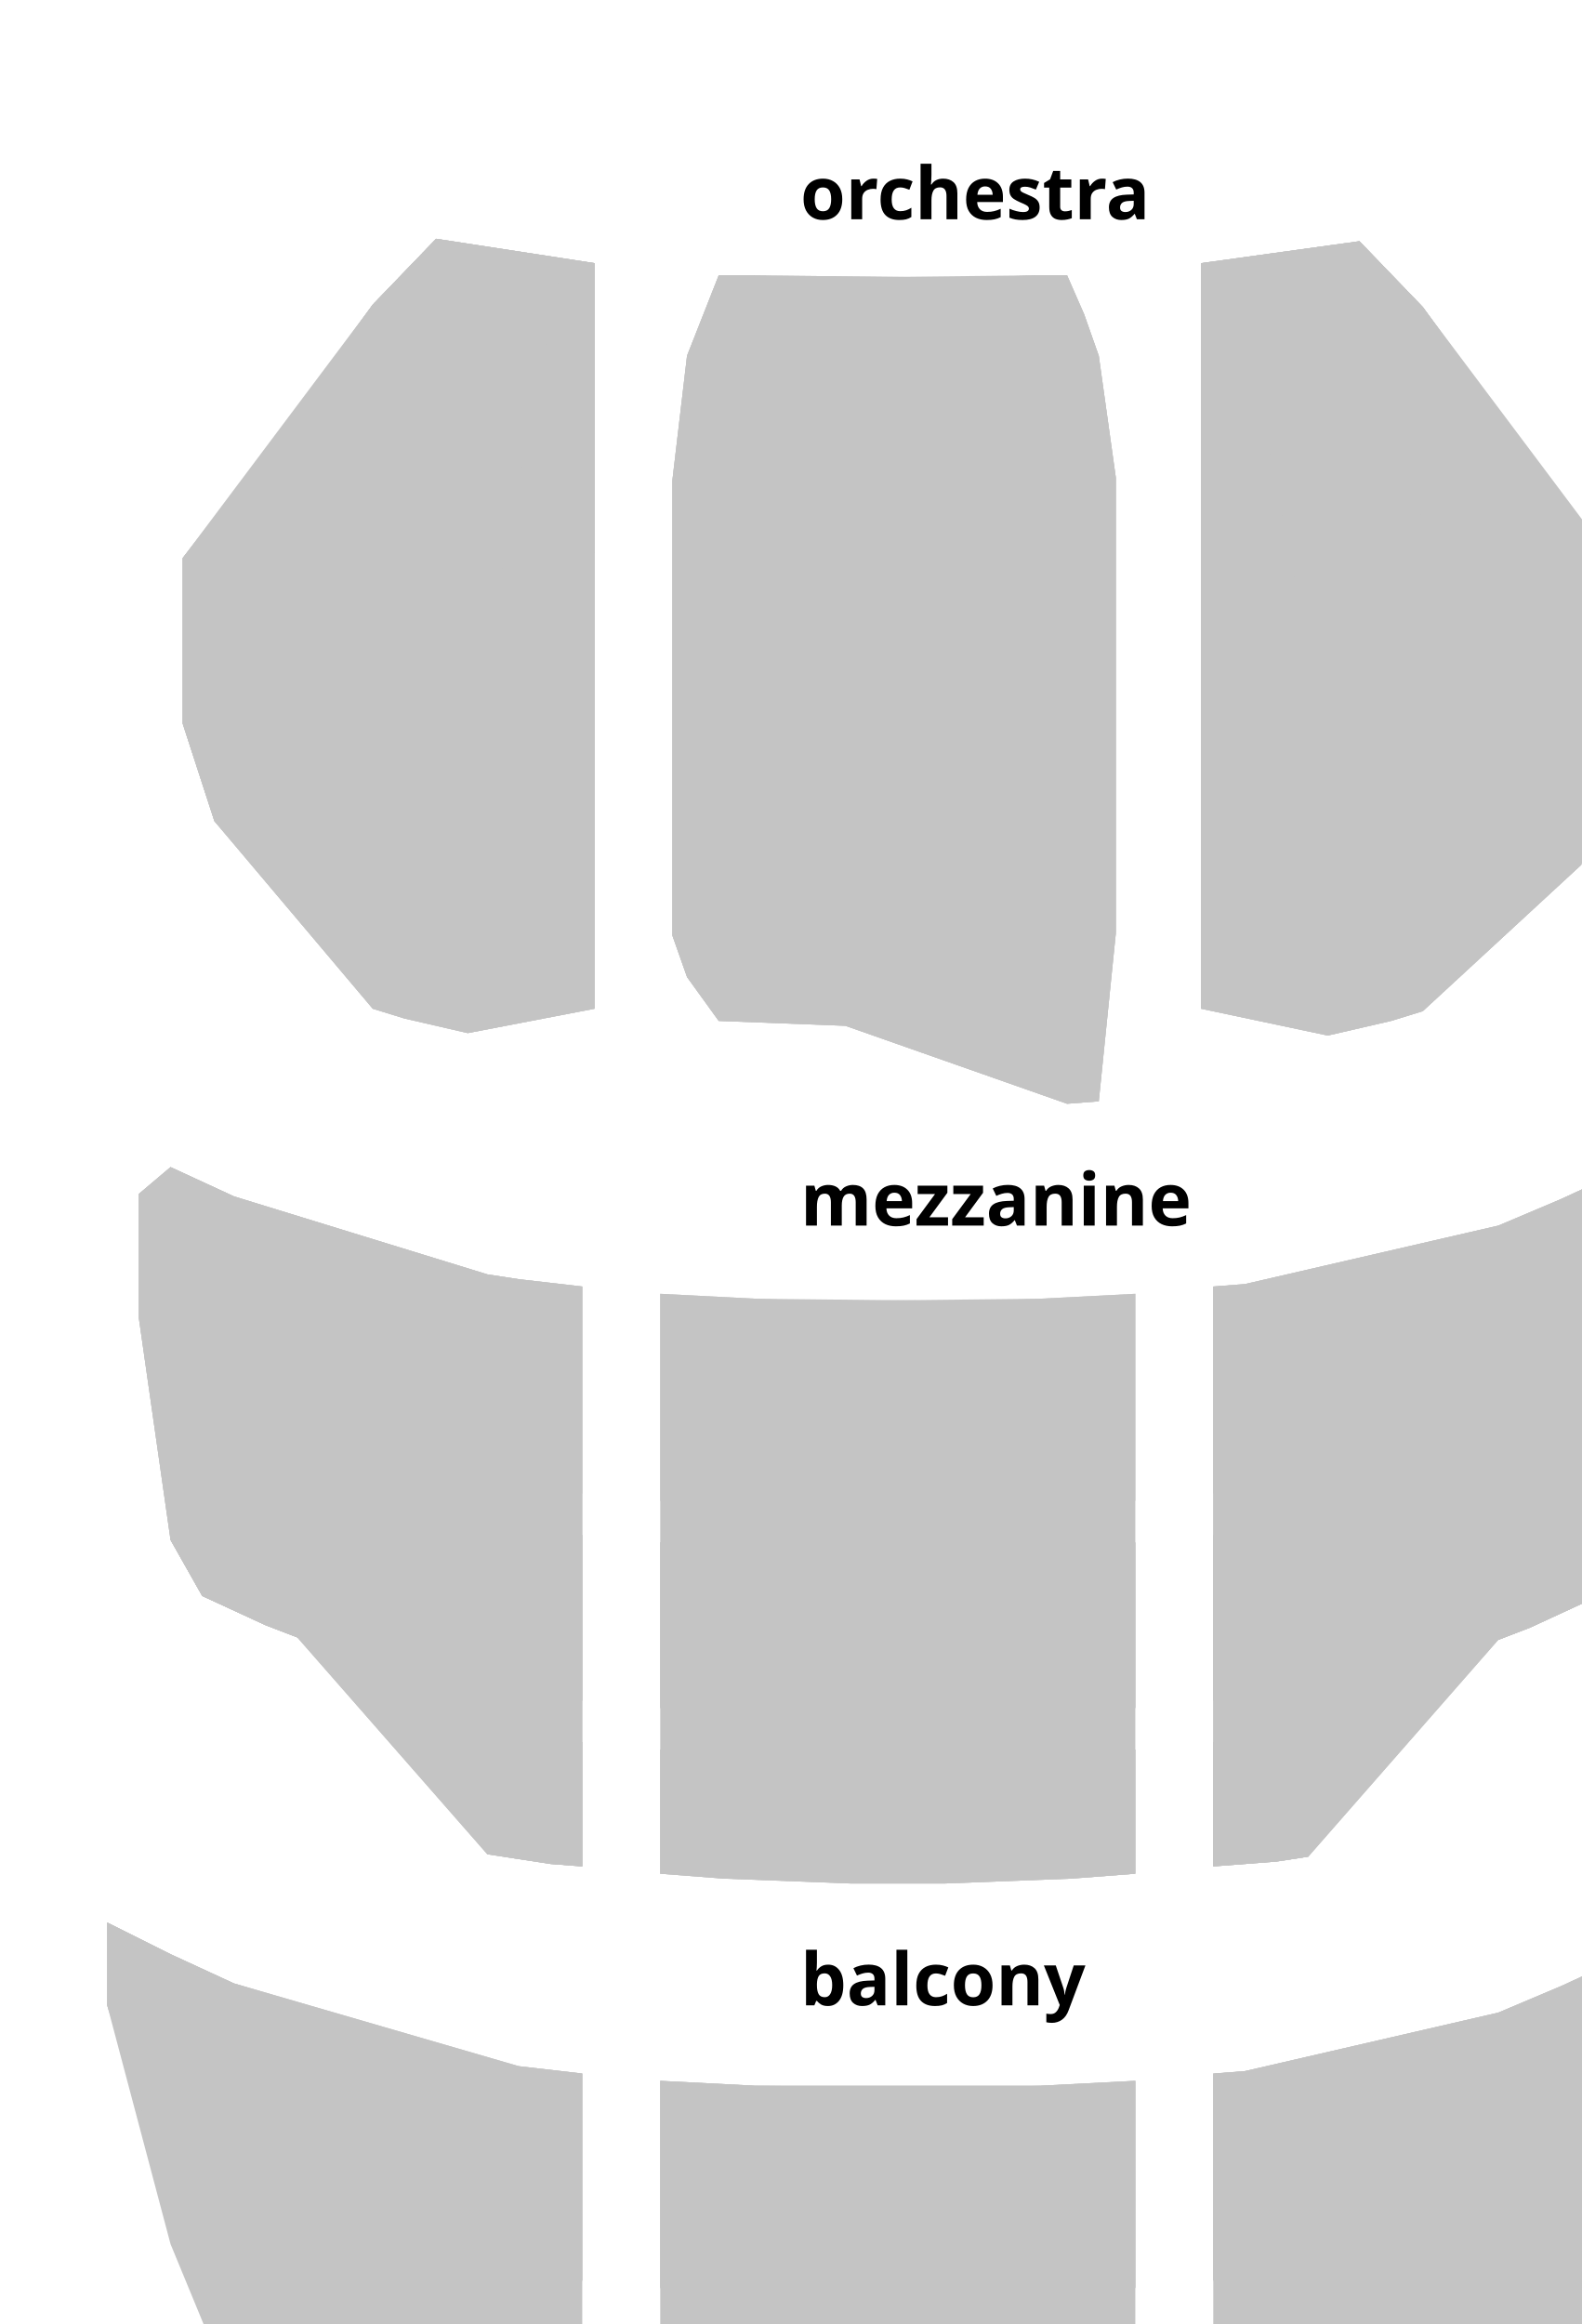
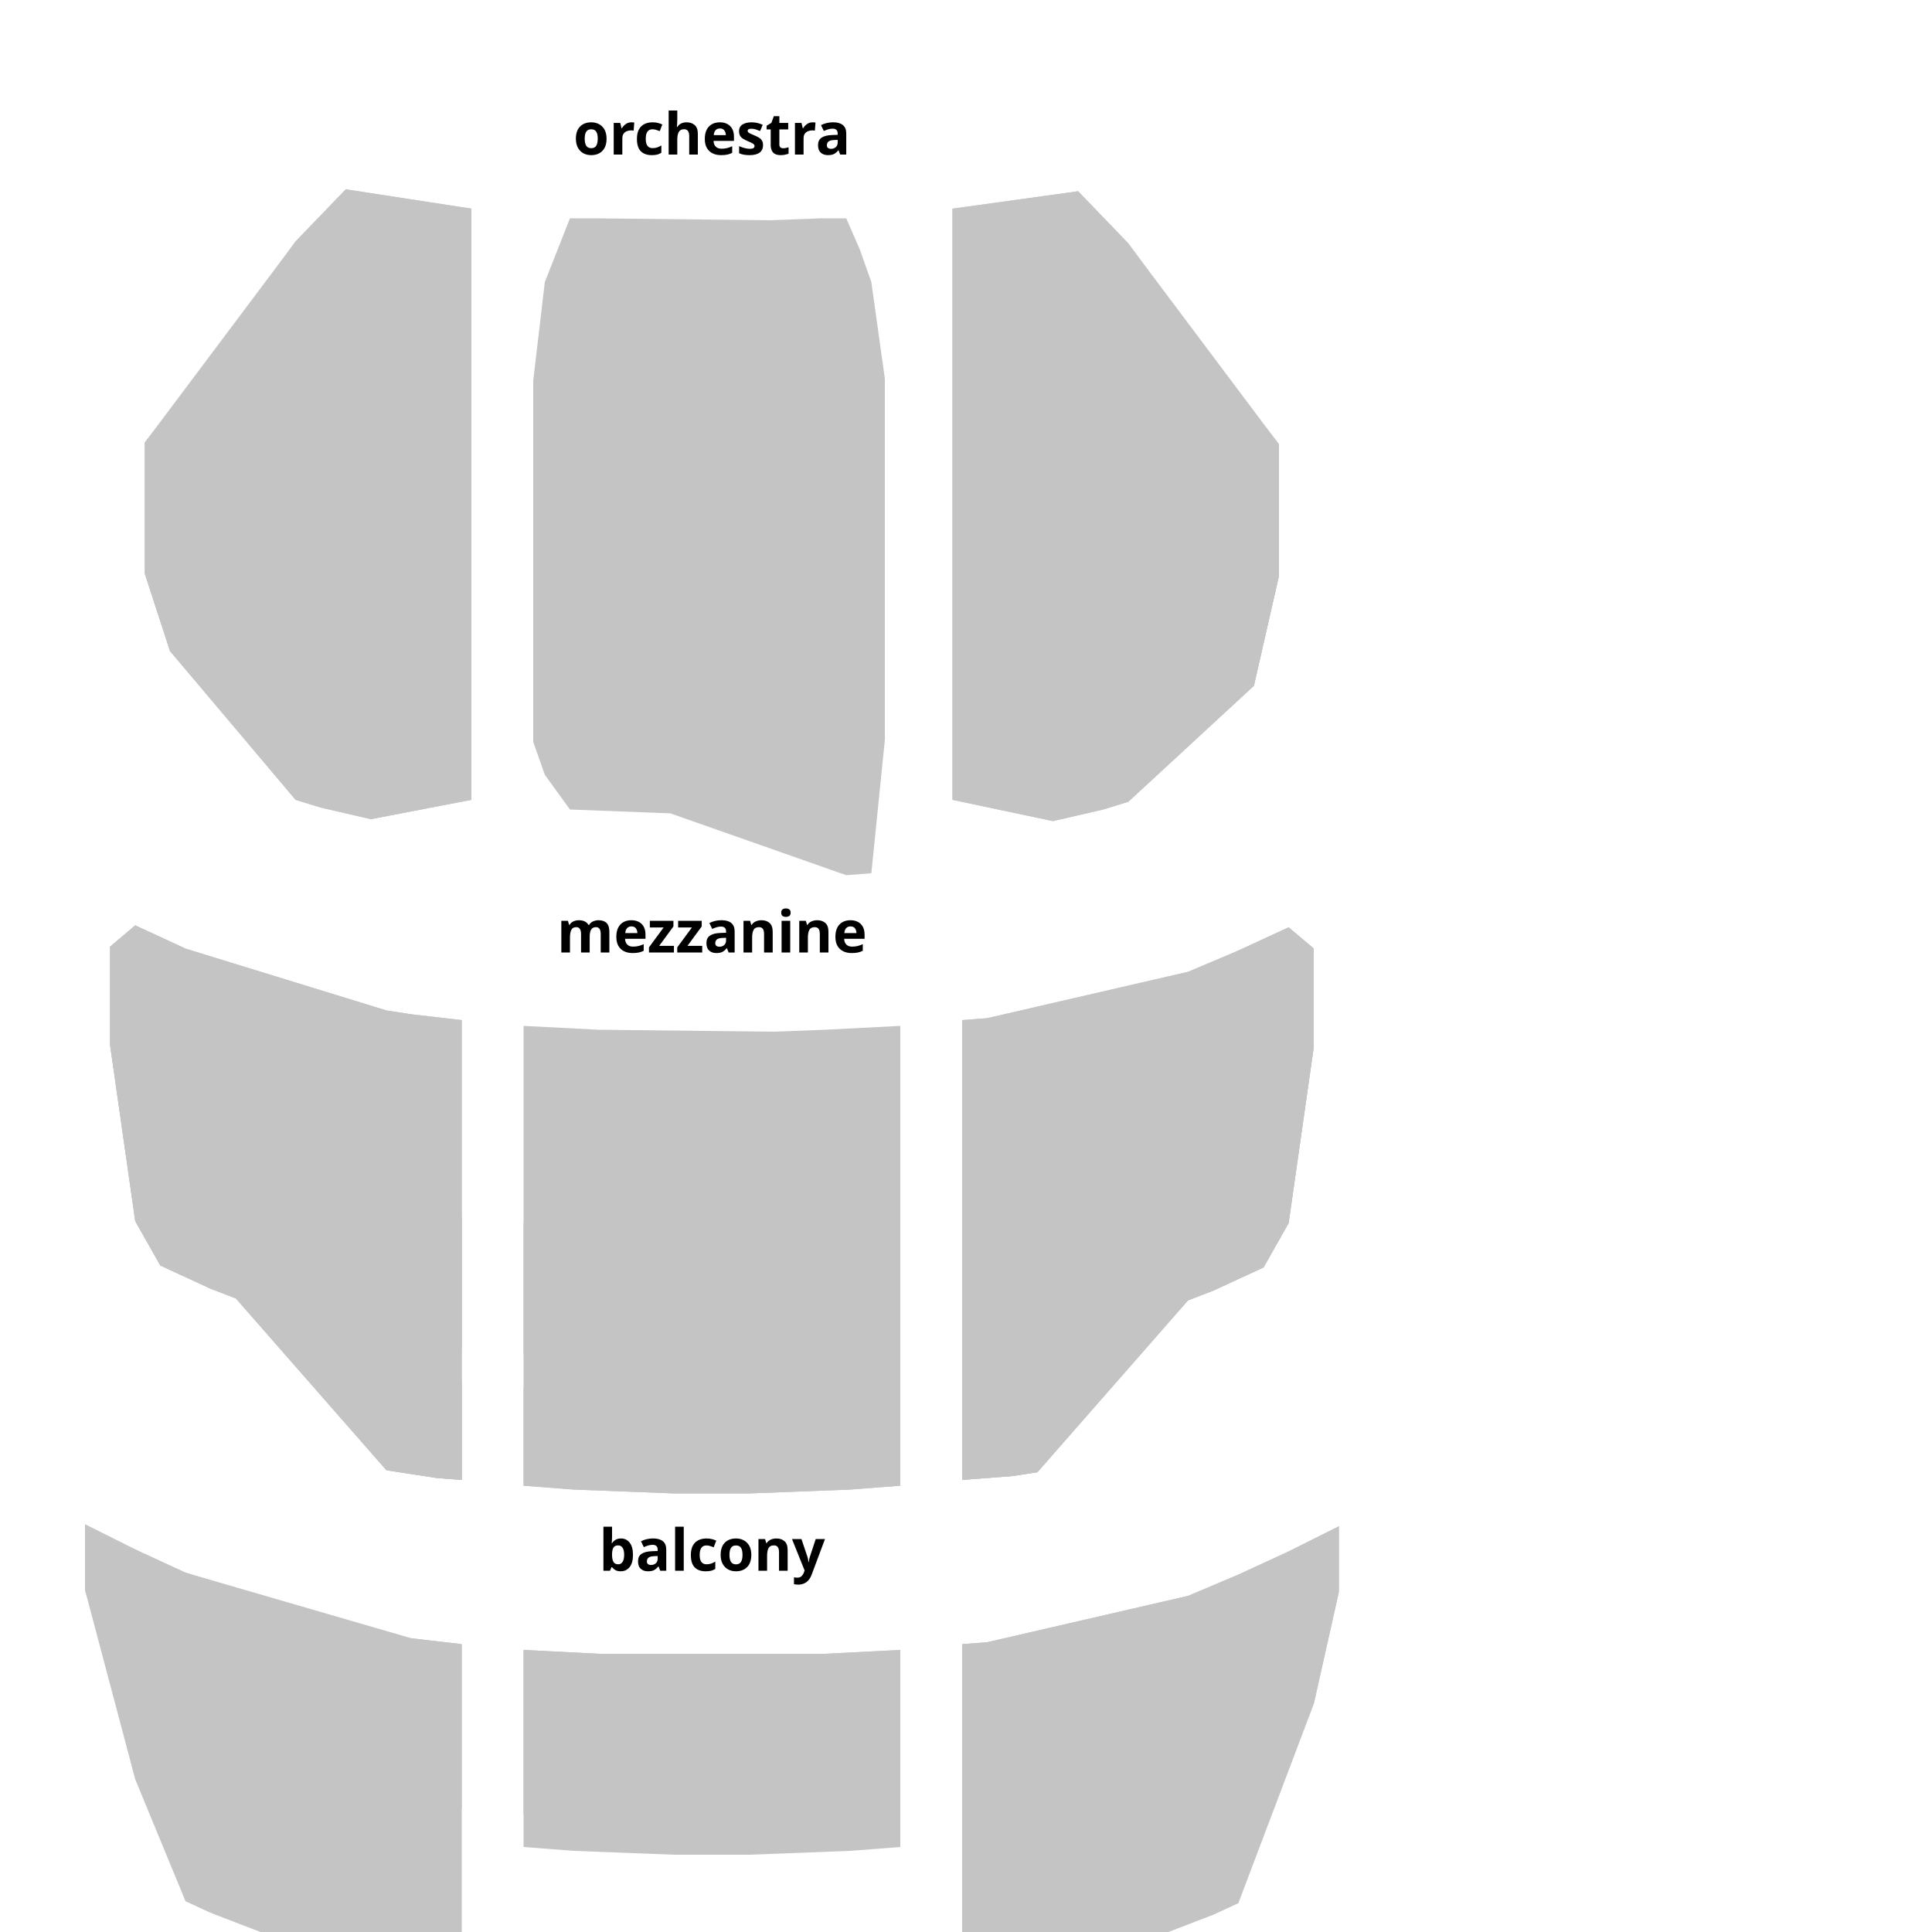
- <svg xmlns="http://www.w3.org/2000/svg" viewbox="0 0 737.0 1106.8">
+ <svg xmlns="http://www.w3.org/2000/svg" height="1000px" width="1000px" viewbox="0 0 737.0 1106.8">
  <g class="primary-clusters">
-     <text x="328.5" y="90" class="section-heading" style="text-transform:capitalize; font-weight:bold; transform:translateX(-5%);  font-size:30px; font-family:sans-serif;">orchestra</text>
-     <text x="328.5" y="503.0" class="section-heading" style="text-transform:capitalize; font-weight:bold; transform:translateX(-5%);  font-size:30px; font-family:sans-serif;">mezzanine</text>
-     <text x="328.5" y="823.0" class="section-heading" style="text-transform:capitalize; font-weight:bold; transform:translateX(-5%);  font-size:30px; font-family:sans-serif;">balcony</text>
+     <text x="368.5" y="80" class="section-heading" style="text-anchor: middle; text-transform:capitalize; font-weight:bold; font-size:30px; font-family:sans-serif;">orchestra</text>
+     <text x="368.5" y="493.0" class="section-heading" style="text-anchor: middle; text-transform:capitalize; font-weight:bold; font-size:30px; font-family:sans-serif;">mezzanine</text>
+     <text x="368.5" y="813.0" class="section-heading" style="text-anchor: middle; text-transform:capitalize; font-weight:bold; font-size:30px; font-family:sans-serif;">balcony</text>
    <g class="grouped-orchestra cluster0">
      <polygon data-section="orchestra" data-priority="-1" class="n/a" points="75.0,263.0 75.0,280.0 75.0,297.0 88.0,337.0 153.0,414.0 166.0,418.0 179.0,421.0 192.0,424.0 244.0,414.0 244.0,397.0 244.0,380.0 244.0,363.0 244.0,346.0 244.0,329.0 244.0,312.0 244.0,295.0 244.0,278.0 244.0,261.0 244.0,244.0 244.0,227.0 244.0,210.0 244.0,193.0 244.0,176.0 244.0,159.0 244.0,142.0 244.0,125.0 244.0,108.0 179.0,98.0 153.0,125.0 114.0,179.0 75.0,229.0 75.0,246.0 75.0,263.0" style="fill:#C4C4C4;" />
    </g>
    <g class="grouped-orchestra cluster1">
      <polygon data-section="orchestra" data-priority="-1" class="n/a" points="276.0,282.0 276.0,299.0 276.0,316.0 276.0,333.0 276.0,350.0 276.0,367.0 276.0,384.0 282.0,401.0 295.0,419.0 321.0,420.0 347.0,421.0 438.0,453.0 451.0,452.0 458.0,383.0 458.0,366.0 458.0,349.0 458.0,332.0 458.0,315.0 458.0,298.0 458.0,281.0 458.0,264.0 458.0,230.0 458.0,196.0 451.0,146.0 445.0,129.0 438.0,113.0 425.0,113.0 399.0,114.0 308.0,113.0 295.0,113.0 282.0,146.0 276.0,197.0 276.0,231.0 276.0,265.0 276.0,282.0" style="fill:#C4C4C4;" />
    </g>
    <g class="grouped-orchestra cluster2">
      <polygon data-section="orchestra" data-priority="-1" class="n/a" points="493.0,193.0 493.0,210.0 493.0,227.0 493.0,244.0 493.0,261.0 493.0,278.0 493.0,295.0 493.0,312.0 493.0,329.0 493.0,346.0 493.0,363.0 493.0,380.0 493.0,397.0 493.0,414.0 545.0,425.0 558.0,422.0 571.0,419.0 584.0,415.0 649.0,355.0 662.0,298.0 662.0,281.0 662.0,264.0 662.0,247.0 662.0,230.0 623.0,180.0 584.0,126.0 558.0,99.0 493.0,108.0 493.0,125.0 493.0,142.0 493.0,159.0 493.0,176.0 493.0,193.0" style="fill:#C4C4C4;" />
    </g>
    <g class="grouped-mezzanine cluster0">
      <polygon data-section="mezzanine" data-priority="-1" class="n/a" points="57.0,541.0 70.0,632.0 83.0,655.0 96.0,661.0 109.0,667.0 122.0,672.0 200.0,761.0 213.0,763.0 226.0,765.0 239.0,766.0 239.0,749.0 239.0,732.0 239.0,715.0 239.0,698.0 239.0,681.0 239.0,664.0 239.0,647.0 239.0,630.0 239.0,613.0 239.0,596.0 239.0,579.0 239.0,562.0 239.0,545.0 239.0,528.0 213.0,525.0 200.0,523.0 96.0,491.0 83.0,485.0 70.0,479.0 57.0,490.0 57.0,507.0 57.0,524.0 57.0,541.0" style="fill:#C4C4C4;" />
    </g>
    <g class="grouped-mezzanine cluster1">
      <polygon data-section="mezzanine" data-priority="-1" class="n/a" points="271.0,616.0 271.0,633.0 271.0,650.0 271.0,667.0 271.0,684.0 271.0,701.0 271.0,718.0 271.0,735.0 271.0,752.0 271.0,769.0 284.0,770.0 297.0,771.0 323.0,772.0 349.0,773.0 362.0,773.0 375.0,773.0 388.0,773.0 414.0,772.0 440.0,771.0 453.0,770.0 466.0,769.0 466.0,752.0 466.0,735.0 466.0,718.0 466.0,701.0 466.0,684.0 466.0,667.0 466.0,650.0 466.0,633.0 466.0,616.0 466.0,599.0 466.0,582.0 466.0,565.0 466.0,548.0 466.0,531.0 427.0,533.0 401.0,534.0 310.0,533.0 271.0,531.0 271.0,548.0 271.0,565.0 271.0,582.0 271.0,599.0 271.0,616.0" style="fill:#C4C4C4;" />
    </g>
    <g class="grouped-mezzanine cluster2">
      <polygon data-section="mezzanine" data-priority="-1" class="n/a" points="498.0,613.0 498.0,630.0 498.0,647.0 498.0,664.0 498.0,681.0 498.0,698.0 498.0,715.0 498.0,732.0 498.0,749.0 498.0,766.0 511.0,765.0 524.0,764.0 537.0,762.0 615.0,673.0 628.0,668.0 641.0,662.0 654.0,656.0 667.0,633.0 680.0,542.0 680.0,525.0 680.0,508.0 680.0,491.0 667.0,480.0 654.0,486.0 641.0,492.0 615.0,503.0 511.0,527.0 498.0,528.0 498.0,545.0 498.0,562.0 498.0,579.0 498.0,596.0 498.0,613.0" style="fill:#C4C4C4;" />
    </g>
    <g class="grouped-balcony cluster0">
      <polygon data-section="balcony" data-priority="-1" class="n/a" points="44.0,789.0 44.0,806.0 44.0,823.0 70.0,921.0 96.0,984.0 109.0,990.0 122.0,995.0 135.0,1000.0 148.0,1004.0 161.0,1008.0 174.0,1011.0 187.0,1014.0 200.0,1016.0 213.0,1018.0 226.0,1020.0 239.0,1021.0 239.0,1004.0 239.0,987.0 239.0,970.0 239.0,953.0 239.0,936.0 239.0,919.0 239.0,902.0 239.0,885.0 239.0,868.0 239.0,851.0 213.0,848.0 200.0,846.0 96.0,814.0 83.0,808.0 70.0,802.0 44.0,789.0" style="fill:#C4C4C4;" />
    </g>
    <g class="grouped-balcony cluster1">
      <polygon data-section="balcony" data-priority="-1" class="n/a" points="271.0,922.0 271.0,939.0 271.0,956.0 284.0,957.0 297.0,958.0 323.0,959.0 349.0,960.0 362.0,960.0 375.0,960.0 388.0,960.0 414.0,959.0 440.0,958.0 453.0,957.0 466.0,956.0 466.0,939.0 466.0,922.0 466.0,905.0 466.0,888.0 466.0,871.0 466.0,854.0 427.0,856.0 401.0,857.0 310.0,856.0 271.0,854.0 271.0,871.0 271.0,888.0 271.0,905.0 271.0,922.0" style="fill:#C4C4C4;" />
    </g>
    <g class="grouped-balcony cluster2">
      <polygon data-section="balcony" data-priority="-1" class="n/a" points="498.0,936.0 498.0,953.0 498.0,970.0 498.0,987.0 498.0,1004.0 498.0,1021.0 511.0,1020.0 524.0,1019.0 537.0,1017.0 550.0,1015.0 563.0,1012.0 576.0,1009.0 589.0,1005.0 602.0,1001.0 615.0,996.0 628.0,991.0 641.0,985.0 680.0,882.0 693.0,824.0 693.0,807.0 693.0,790.0 667.0,803.0 654.0,809.0 641.0,815.0 615.0,826.0 511.0,850.0 498.0,851.0 498.0,868.0 498.0,885.0 498.0,902.0 498.0,919.0 498.0,936.0" style="fill:#C4C4C4;" />
    </g>
  </g>
-   <g class="grouped-Orchestra">
-     <polygon data-section="Orchestra" data-priority="0" class="56819" points="276.0,282.0 276.0,299.0 276.0,316.0 276.0,333.0 276.0,350.0 276.0,367.0 276.0,384.0 282.0,401.0 295.0,419.0 321.0,420.0 347.0,421.0 438.0,453.0 451.0,452.0 458.0,383.0 458.0,366.0 458.0,349.0 458.0,332.0 458.0,315.0 458.0,298.0 458.0,281.0 458.0,264.0 458.0,230.0 458.0,196.0 451.0,146.0 445.0,129.0 438.0,113.0 425.0,113.0 334.0,114.0 308.0,113.0 295.0,113.0 282.0,146.0 276.0,197.0 276.0,231.0 276.0,265.0 276.0,282.0" style="fill:#C4C4C4;" />
-     <polygon data-section="Orchestra" data-priority="0" class="56819" points="493.0,210.0 493.0,227.0 493.0,244.0 493.0,261.0 493.0,278.0 493.0,295.0 493.0,312.0 493.0,329.0 493.0,346.0 493.0,363.0 493.0,380.0 493.0,397.0 493.0,414.0 545.0,425.0 558.0,422.0 571.0,419.0 584.0,415.0 649.0,355.0 662.0,298.0 662.0,281.0 662.0,264.0 662.0,247.0 662.0,230.0 623.0,180.0 584.0,126.0 558.0,99.0 493.0,108.0 493.0,125.0 493.0,142.0 493.0,159.0 493.0,176.0 493.0,193.0 493.0,210.0" style="fill:#C4C4C4;" />
-     <polygon data-section="Orchestra" data-priority="0" class="56819" points="75.0,280.0 75.0,297.0 88.0,337.0 153.0,414.0 166.0,418.0 179.0,421.0 192.0,424.0 244.0,414.0 244.0,397.0 244.0,380.0 244.0,363.0 244.0,346.0 244.0,329.0 244.0,312.0 244.0,295.0 244.0,278.0 244.0,261.0 244.0,244.0 244.0,227.0 244.0,210.0 244.0,193.0 244.0,176.0 244.0,159.0 244.0,142.0 244.0,125.0 244.0,108.0 179.0,98.0 153.0,125.0 114.0,179.0 75.0,229.0 75.0,246.0 75.0,263.0 75.0,280.0" style="fill:#C4C4C4;" />
-   </g>
-   <g class="grouped-Mid Mezzanine">
-     <polygon data-section="Mid Mezzanine" data-priority="1" class="33093" points="271.0,701.0 284.0,702.0 297.0,703.0 323.0,704.0 349.0,705.0 362.0,705.0 375.0,705.0 388.0,705.0 414.0,704.0 440.0,703.0 453.0,702.0 466.0,701.0 466.0,684.0 466.0,667.0 466.0,650.0 466.0,633.0 427.0,635.0 310.0,635.0 271.0,633.0 271.0,650.0 271.0,667.0 271.0,684.0 271.0,701.0" style="fill:#C4C4C4;" />
-     <polygon data-section="Mid Mezzanine" data-priority="1" class="33093" points="498.0,647.0 498.0,664.0 498.0,681.0 498.0,698.0 511.0,697.0 524.0,696.0 537.0,694.0 550.0,692.0 563.0,689.0 576.0,686.0 589.0,682.0 602.0,678.0 615.0,673.0 628.0,668.0 641.0,662.0 654.0,656.0 667.0,633.0 667.0,616.0 667.0,599.0 667.0,582.0 654.0,588.0 641.0,594.0 615.0,605.0 511.0,629.0 498.0,630.0 498.0,647.0" style="fill:#C4C4C4;" />
-     <polygon data-section="Mid Mezzanine" data-priority="1" class="33093" points="70.0,632.0 83.0,655.0 96.0,661.0 109.0,667.0 122.0,672.0 135.0,677.0 148.0,681.0 161.0,685.0 174.0,688.0 187.0,691.0 200.0,693.0 213.0,695.0 226.0,697.0 239.0,698.0 239.0,681.0 239.0,664.0 239.0,647.0 239.0,630.0 213.0,627.0 96.0,593.0 83.0,587.0 70.0,581.0 70.0,598.0 70.0,615.0 70.0,632.0" style="fill:#C4C4C4;" />
-   </g>
  <g class="grouped-Rear Balcony">
    <polygon data-section="Rear Balcony" data-priority="1" class="33095" points="96.0,984.0 109.0,990.0 122.0,995.0 135.0,1000.0 148.0,1004.0 161.0,1008.0 174.0,1011.0 187.0,1014.0 200.0,1016.0 213.0,1018.0 226.0,1020.0 239.0,1021.0 239.0,1004.0 96.0,967.0 96.0,984.0" style="fill:#C4C4C4;" />
    <polygon data-section="Rear Balcony" data-priority="1" class="33095" points="498.0,1021.0 511.0,1020.0 524.0,1019.0 537.0,1017.0 550.0,1015.0 563.0,1012.0 576.0,1009.0 589.0,1005.0 602.0,1001.0 615.0,996.0 628.0,991.0 641.0,985.0 641.0,968.0 498.0,1004.0 498.0,1021.0" style="fill:#C4C4C4;" />
-   </g>
-   <g class="grouped-Front Balcony">
-     <polygon data-section="Front Balcony" data-priority="1" class="56816" points="271.0,922.0 271.0,939.0 284.0,940.0 297.0,941.0 323.0,942.0 349.0,943.0 362.0,943.0 375.0,943.0 388.0,943.0 440.0,941.0 453.0,940.0 466.0,939.0 466.0,922.0 466.0,905.0 466.0,888.0 466.0,871.0 466.0,854.0 427.0,856.0 310.0,856.0 271.0,854.0 271.0,871.0 271.0,888.0 271.0,905.0 271.0,922.0" style="fill:#C4C4C4;" />
-     <polygon data-section="Front Balcony" data-priority="1" class="56816" points="498.0,868.0 498.0,885.0 498.0,902.0 498.0,919.0 498.0,936.0 511.0,935.0 524.0,934.0 537.0,932.0 550.0,930.0 563.0,927.0 576.0,924.0 589.0,920.0 602.0,916.0 615.0,911.0 628.0,906.0 641.0,900.0 654.0,894.0 667.0,888.0 680.0,882.0 693.0,824.0 693.0,807.0 693.0,790.0 667.0,803.0 654.0,809.0 641.0,815.0 615.0,826.0 511.0,850.0 498.0,851.0 498.0,868.0" style="fill:#C4C4C4;" />
-     <polygon data-section="Front Balcony" data-priority="1" class="56816" points="70.0,802.0 44.0,789.0 44.0,806.0 44.0,823.0 57.0,864.0 70.0,887.0 83.0,893.0 96.0,899.0 109.0,905.0 122.0,910.0 135.0,915.0 148.0,919.0 161.0,923.0 174.0,926.0 187.0,929.0 200.0,931.0 213.0,933.0 226.0,935.0 239.0,936.0 239.0,919.0 239.0,902.0 239.0,885.0 239.0,868.0 239.0,851.0 213.0,848.0 96.0,814.0 83.0,808.0 70.0,802.0" style="fill:#C4C4C4;" />
-   </g>
-   <g class="grouped-Rear Mezzanine">
-     <polygon data-section="Rear Mezzanine" data-priority="1" class="56818" points="271.0,769.0 284.0,770.0 297.0,771.0 323.0,772.0 349.0,773.0 362.0,773.0 375.0,773.0 388.0,773.0 414.0,772.0 440.0,771.0 453.0,770.0 466.0,769.0 466.0,752.0 466.0,735.0 466.0,718.0 427.0,720.0 310.0,720.0 271.0,718.0 271.0,735.0 271.0,752.0 271.0,769.0" style="fill:#C4C4C4;" />
-     <polygon data-section="Rear Mezzanine" data-priority="1" class="56818" points="200.0,761.0 213.0,763.0 226.0,765.0 239.0,766.0 239.0,749.0 239.0,732.0 239.0,715.0 200.0,710.0 200.0,727.0 200.0,744.0 200.0,761.0" style="fill:#C4C4C4;" />
-     <polygon data-section="Rear Mezzanine" data-priority="1" class="56818" points="498.0,732.0 498.0,749.0 498.0,766.0 511.0,765.0 524.0,764.0 537.0,762.0 537.0,745.0 537.0,728.0 537.0,711.0 498.0,715.0 498.0,732.0" style="fill:#C4C4C4;" />
  </g>
  <g class="grouped-Orchestra Sides/Mid Mezzanine">
    <polygon data-section="Orchestra Sides/Mid Mezzanine" data-priority="2" class="52300" points="493.0,227.0 493.0,244.0 493.0,261.0 493.0,278.0 493.0,295.0 493.0,312.0 493.0,329.0 493.0,346.0 493.0,363.0 493.0,380.0 493.0,397.0 493.0,414.0 545.0,425.0 558.0,422.0 571.0,419.0 584.0,415.0 649.0,355.0 662.0,298.0 662.0,281.0 662.0,264.0 662.0,247.0 662.0,230.0 623.0,180.0 584.0,126.0 558.0,99.0 493.0,108.0 493.0,125.0 493.0,142.0 493.0,159.0 493.0,176.0 493.0,193.0 493.0,210.0 493.0,227.0" style="fill:#C4C4C4;" />
    <polygon data-section="Orchestra Sides/Mid Mezzanine" data-priority="2" class="52300" points="75.0,280.0 75.0,297.0 88.0,337.0 153.0,414.0 166.0,418.0 179.0,421.0 192.0,424.0 244.0,414.0 244.0,397.0 244.0,380.0 244.0,363.0 244.0,346.0 244.0,329.0 244.0,312.0 244.0,295.0 244.0,278.0 244.0,261.0 244.0,244.0 244.0,227.0 244.0,210.0 244.0,193.0 244.0,176.0 244.0,159.0 244.0,142.0 244.0,125.0 244.0,108.0 179.0,98.0 153.0,125.0 114.0,179.0 75.0,229.0 75.0,246.0 75.0,263.0 75.0,280.0" style="fill:#C4C4C4;" />
    <polygon data-section="Orchestra Sides/Mid Mezzanine" data-priority="2" class="52300" points="271.0,701.0 284.0,702.0 297.0,703.0 323.0,704.0 349.0,705.0 362.0,705.0 375.0,705.0 388.0,705.0 414.0,704.0 440.0,703.0 453.0,702.0 466.0,701.0 466.0,684.0 466.0,667.0 466.0,650.0 466.0,633.0 427.0,635.0 310.0,635.0 271.0,633.0 271.0,650.0 271.0,667.0 271.0,684.0 271.0,701.0" style="fill:#C4C4C4;" />
    <polygon data-section="Orchestra Sides/Mid Mezzanine" data-priority="2" class="52300" points="498.0,647.0 498.0,664.0 498.0,681.0 498.0,698.0 511.0,697.0 524.0,696.0 537.0,694.0 550.0,692.0 563.0,689.0 576.0,686.0 589.0,682.0 602.0,678.0 615.0,673.0 628.0,668.0 641.0,662.0 654.0,656.0 667.0,633.0 667.0,616.0 667.0,599.0 667.0,582.0 654.0,588.0 641.0,594.0 615.0,605.0 511.0,629.0 498.0,630.0 498.0,647.0" style="fill:#C4C4C4;" />
    <polygon data-section="Orchestra Sides/Mid Mezzanine" data-priority="2" class="52300" points="70.0,632.0 83.0,655.0 96.0,661.0 109.0,667.0 122.0,672.0 135.0,677.0 148.0,681.0 161.0,685.0 174.0,688.0 187.0,691.0 200.0,693.0 213.0,695.0 226.0,697.0 239.0,698.0 239.0,681.0 239.0,664.0 239.0,647.0 239.0,630.0 213.0,627.0 96.0,593.0 83.0,587.0 70.0,581.0 70.0,598.0 70.0,615.0 70.0,632.0" style="fill:#C4C4C4;" />
-   </g>
-   <g class="grouped-Front Orchestra Sides">
-     <polygon data-section="Front Orchestra Sides" data-priority="3" class="56817" points="493.0,142.0 493.0,159.0 493.0,176.0 493.0,193.0 493.0,210.0 493.0,227.0 506.0,226.0 519.0,225.0 532.0,223.0 545.0,221.0 558.0,218.0 571.0,215.0 584.0,211.0 597.0,207.0 610.0,202.0 623.0,197.0 623.0,180.0 584.0,126.0 558.0,99.0 493.0,108.0 493.0,125.0 493.0,142.0" style="fill:#C4C4C4;" />
-     <polygon data-section="Front Orchestra Sides" data-priority="3" class="56817" points="114.0,179.0 114.0,196.0 127.0,201.0 140.0,206.0 153.0,210.0 166.0,214.0 179.0,217.0 192.0,220.0 205.0,222.0 218.0,224.0 231.0,226.0 244.0,227.0 244.0,210.0 244.0,193.0 244.0,176.0 244.0,159.0 244.0,142.0 244.0,125.0 244.0,108.0 179.0,98.0 153.0,125.0 114.0,179.0" style="fill:#C4C4C4;" />
-   </g>
-   <g class="grouped-Orchestra Center and Near Sides/Front Mezzanine">
-     <polygon data-section="Orchestra Center and Near Sides/Front Mezzanine" data-priority="4" class="33089" points="276.0,197.0 276.0,231.0 276.0,265.0 276.0,282.0 276.0,299.0 276.0,316.0 276.0,333.0 276.0,350.0 276.0,367.0 276.0,384.0 282.0,401.0 295.0,419.0 321.0,420.0 347.0,421.0 438.0,453.0 451.0,452.0 458.0,383.0 458.0,366.0 458.0,349.0 458.0,332.0 458.0,315.0 458.0,298.0 458.0,281.0 458.0,264.0 458.0,230.0 458.0,196.0 451.0,146.0 445.0,129.0 438.0,113.0 425.0,113.0 399.0,114.0 308.0,113.0 295.0,113.0 282.0,146.0 276.0,197.0" style="fill:#C4C4C4;" />
-     <polygon data-section="Orchestra Center and Near Sides/Front Mezzanine" data-priority="4" class="33089" points="218.0,173.0 205.0,239.0 205.0,256.0 205.0,273.0 205.0,290.0 205.0,307.0 205.0,324.0 205.0,341.0 205.0,358.0 205.0,375.0 218.0,394.0 231.0,413.0 244.0,414.0 244.0,397.0 244.0,380.0 244.0,363.0 244.0,346.0 244.0,329.0 244.0,312.0 244.0,295.0 244.0,278.0 244.0,261.0 244.0,244.0 244.0,227.0 244.0,210.0 244.0,193.0 244.0,176.0 244.0,159.0 244.0,142.0 244.0,125.0 244.0,108.0 231.0,107.0 218.0,173.0" style="fill:#C4C4C4;" />
-     <polygon data-section="Orchestra Center and Near Sides/Front Mezzanine" data-priority="4" class="33089" points="493.0,125.0 493.0,142.0 493.0,159.0 493.0,176.0 493.0,193.0 493.0,210.0 493.0,227.0 493.0,244.0 493.0,261.0 493.0,278.0 493.0,295.0 493.0,312.0 493.0,329.0 493.0,346.0 493.0,363.0 493.0,380.0 493.0,397.0 493.0,414.0 506.0,413.0 532.0,393.0 532.0,376.0 532.0,359.0 532.0,342.0 532.0,325.0 532.0,308.0 532.0,291.0 532.0,274.0 532.0,257.0 532.0,240.0 519.0,174.0 506.0,107.0 493.0,108.0 493.0,125.0" style="fill:#C4C4C4;" />
-     <polygon data-section="Orchestra Center and Near Sides/Front Mezzanine" data-priority="4" class="33089" points="271.0,599.0 271.0,616.0 284.0,617.0 297.0,618.0 323.0,619.0 349.0,620.0 362.0,620.0 375.0,620.0 388.0,620.0 414.0,619.0 440.0,618.0 453.0,617.0 466.0,616.0 466.0,599.0 466.0,582.0 466.0,565.0 466.0,548.0 466.0,531.0 427.0,533.0 336.0,534.0 310.0,533.0 271.0,531.0 271.0,548.0 271.0,565.0 271.0,582.0 271.0,599.0" style="fill:#C4C4C4;" />
-     <polygon data-section="Orchestra Center and Near Sides/Front Mezzanine" data-priority="4" class="33089" points="498.0,545.0 498.0,562.0 498.0,579.0 498.0,596.0 498.0,613.0 511.0,612.0 524.0,611.0 537.0,609.0 550.0,607.0 563.0,604.0 576.0,601.0 589.0,597.0 602.0,593.0 615.0,588.0 628.0,583.0 641.0,577.0 654.0,571.0 667.0,565.0 680.0,542.0 680.0,525.0 680.0,508.0 680.0,491.0 667.0,480.0 654.0,486.0 641.0,492.0 615.0,503.0 511.0,527.0 498.0,528.0 498.0,545.0" style="fill:#C4C4C4;" />
-     <polygon data-section="Orchestra Center and Near Sides/Front Mezzanine" data-priority="4" class="33089" points="70.0,564.0 83.0,570.0 96.0,576.0 109.0,582.0 122.0,587.0 135.0,592.0 148.0,596.0 161.0,600.0 174.0,603.0 187.0,606.0 200.0,608.0 213.0,610.0 226.0,612.0 239.0,613.0 239.0,596.0 239.0,579.0 239.0,562.0 239.0,545.0 239.0,528.0 213.0,525.0 200.0,523.0 96.0,491.0 83.0,485.0 70.0,479.0 57.0,490.0 57.0,507.0 57.0,524.0 57.0,541.0 70.0,564.0" style="fill:#C4C4C4;" />
  </g>
  <g class="grouped-Mezzanine Far Sides/Rear Mezzanine/Front Balcony">
    <polygon data-section="Mezzanine Far Sides/Rear Mezzanine/Front Balcony" data-priority="4" class="52296" points="628.0,668.0 641.0,662.0 654.0,656.0 667.0,633.0 680.0,542.0 680.0,525.0 680.0,508.0 680.0,491.0 667.0,480.0 654.0,486.0 641.0,492.0 628.0,498.0 628.0,515.0 628.0,532.0 615.0,673.0 628.0,668.0" style="fill:#C4C4C4;" />
    <polygon data-section="Mezzanine Far Sides/Rear Mezzanine/Front Balcony" data-priority="4" class="52296" points="57.0,541.0 70.0,632.0 83.0,655.0 96.0,661.0 109.0,667.0 122.0,672.0 109.0,531.0 109.0,514.0 109.0,497.0 96.0,491.0 83.0,485.0 70.0,479.0 57.0,490.0 57.0,507.0 57.0,524.0 57.0,541.0" style="fill:#C4C4C4;" />
    <polygon data-section="Mezzanine Far Sides/Rear Mezzanine/Front Balcony" data-priority="4" class="52296" points="498.0,732.0 498.0,749.0 498.0,766.0 511.0,765.0 524.0,764.0 537.0,762.0 537.0,745.0 537.0,728.0 537.0,711.0 498.0,715.0 498.0,732.0" style="fill:#C4C4C4;" />
    <polygon data-section="Mezzanine Far Sides/Rear Mezzanine/Front Balcony" data-priority="4" class="52296" points="200.0,761.0 213.0,763.0 226.0,765.0 239.0,766.0 239.0,749.0 239.0,732.0 239.0,715.0 200.0,710.0 200.0,727.0 200.0,744.0 200.0,761.0" style="fill:#C4C4C4;" />
    <polygon data-section="Mezzanine Far Sides/Rear Mezzanine/Front Balcony" data-priority="4" class="52296" points="271.0,769.0 284.0,770.0 297.0,771.0 323.0,772.0 349.0,773.0 362.0,773.0 375.0,773.0 388.0,773.0 414.0,772.0 440.0,771.0 453.0,770.0 466.0,769.0 466.0,752.0 466.0,735.0 466.0,718.0 427.0,720.0 310.0,720.0 271.0,718.0 271.0,735.0 271.0,752.0 271.0,769.0" style="fill:#C4C4C4;" />
    <polygon data-section="Mezzanine Far Sides/Rear Mezzanine/Front Balcony" data-priority="4" class="52296" points="271.0,922.0 271.0,939.0 284.0,940.0 297.0,941.0 323.0,942.0 349.0,943.0 362.0,943.0 375.0,943.0 388.0,943.0 440.0,941.0 453.0,940.0 466.0,939.0 466.0,922.0 466.0,905.0 466.0,888.0 466.0,871.0 466.0,854.0 427.0,856.0 310.0,856.0 271.0,854.0 271.0,871.0 271.0,888.0 271.0,905.0 271.0,922.0" style="fill:#C4C4C4;" />
    <polygon data-section="Mezzanine Far Sides/Rear Mezzanine/Front Balcony" data-priority="4" class="52296" points="498.0,868.0 498.0,885.0 498.0,902.0 498.0,919.0 498.0,936.0 511.0,935.0 524.0,934.0 537.0,932.0 550.0,930.0 563.0,927.0 576.0,924.0 589.0,920.0 602.0,916.0 615.0,911.0 628.0,906.0 641.0,900.0 654.0,894.0 667.0,888.0 680.0,882.0 693.0,824.0 693.0,807.0 693.0,790.0 667.0,803.0 654.0,809.0 641.0,815.0 615.0,826.0 511.0,850.0 498.0,851.0 498.0,868.0" style="fill:#C4C4C4;" />
    <polygon data-section="Mezzanine Far Sides/Rear Mezzanine/Front Balcony" data-priority="4" class="52296" points="70.0,802.0 44.0,789.0 44.0,806.0 44.0,823.0 57.0,864.0 70.0,887.0 83.0,893.0 96.0,899.0 109.0,905.0 122.0,910.0 135.0,915.0 148.0,919.0 161.0,923.0 174.0,926.0 187.0,929.0 200.0,931.0 213.0,933.0 226.0,935.0 239.0,936.0 239.0,919.0 239.0,902.0 239.0,885.0 239.0,868.0 239.0,851.0 213.0,848.0 96.0,814.0 83.0,808.0 70.0,802.0" style="fill:#C4C4C4;" />
  </g>
  <g class="grouped-Orchestra Far Side/Mezzanine Side">
    <polygon data-section="Orchestra Far Side/Mezzanine Side" data-priority="4" class="52297" points="75.0,280.0 75.0,297.0 88.0,337.0 114.0,366.0 127.0,371.0 140.0,376.0 140.0,223.0 166.0,163.0 192.0,101.0 179.0,98.0 153.0,125.0 75.0,229.0 75.0,246.0 75.0,263.0 75.0,280.0" style="fill:#C4C4C4;" />
    <polygon data-section="Orchestra Far Side/Mezzanine Side" data-priority="4" class="52297" points="597.0,224.0 610.0,338.0 610.0,355.0 610.0,372.0 623.0,367.0 636.0,361.0 649.0,355.0 662.0,298.0 662.0,281.0 662.0,264.0 662.0,247.0 662.0,230.0 584.0,126.0 558.0,99.0 545.0,102.0 571.0,164.0 597.0,224.0" style="fill:#C4C4C4;" />
    <polygon data-section="Orchestra Far Side/Mezzanine Side" data-priority="4" class="52297" points="498.0,596.0 498.0,613.0 498.0,630.0 498.0,647.0 498.0,664.0 498.0,681.0 498.0,698.0 498.0,715.0 498.0,732.0 498.0,749.0 498.0,766.0 511.0,765.0 524.0,764.0 537.0,762.0 615.0,673.0 628.0,668.0 641.0,662.0 654.0,656.0 667.0,633.0 680.0,542.0 680.0,525.0 680.0,508.0 680.0,491.0 667.0,480.0 654.0,486.0 641.0,492.0 615.0,503.0 511.0,527.0 498.0,528.0 498.0,545.0 498.0,562.0 498.0,579.0 498.0,596.0" style="fill:#C4C4C4;" />
    <polygon data-section="Orchestra Far Side/Mezzanine Side" data-priority="4" class="52297" points="83.0,655.0 96.0,661.0 109.0,667.0 122.0,672.0 200.0,761.0 213.0,763.0 226.0,765.0 239.0,766.0 239.0,749.0 239.0,732.0 239.0,715.0 239.0,698.0 239.0,681.0 239.0,664.0 239.0,647.0 239.0,630.0 239.0,613.0 239.0,596.0 239.0,579.0 239.0,562.0 239.0,545.0 239.0,528.0 213.0,525.0 200.0,523.0 96.0,491.0 83.0,485.0 70.0,479.0 57.0,490.0 57.0,507.0 57.0,524.0 57.0,541.0 70.0,632.0 83.0,655.0" style="fill:#C4C4C4;" />
  </g>
</svg>
